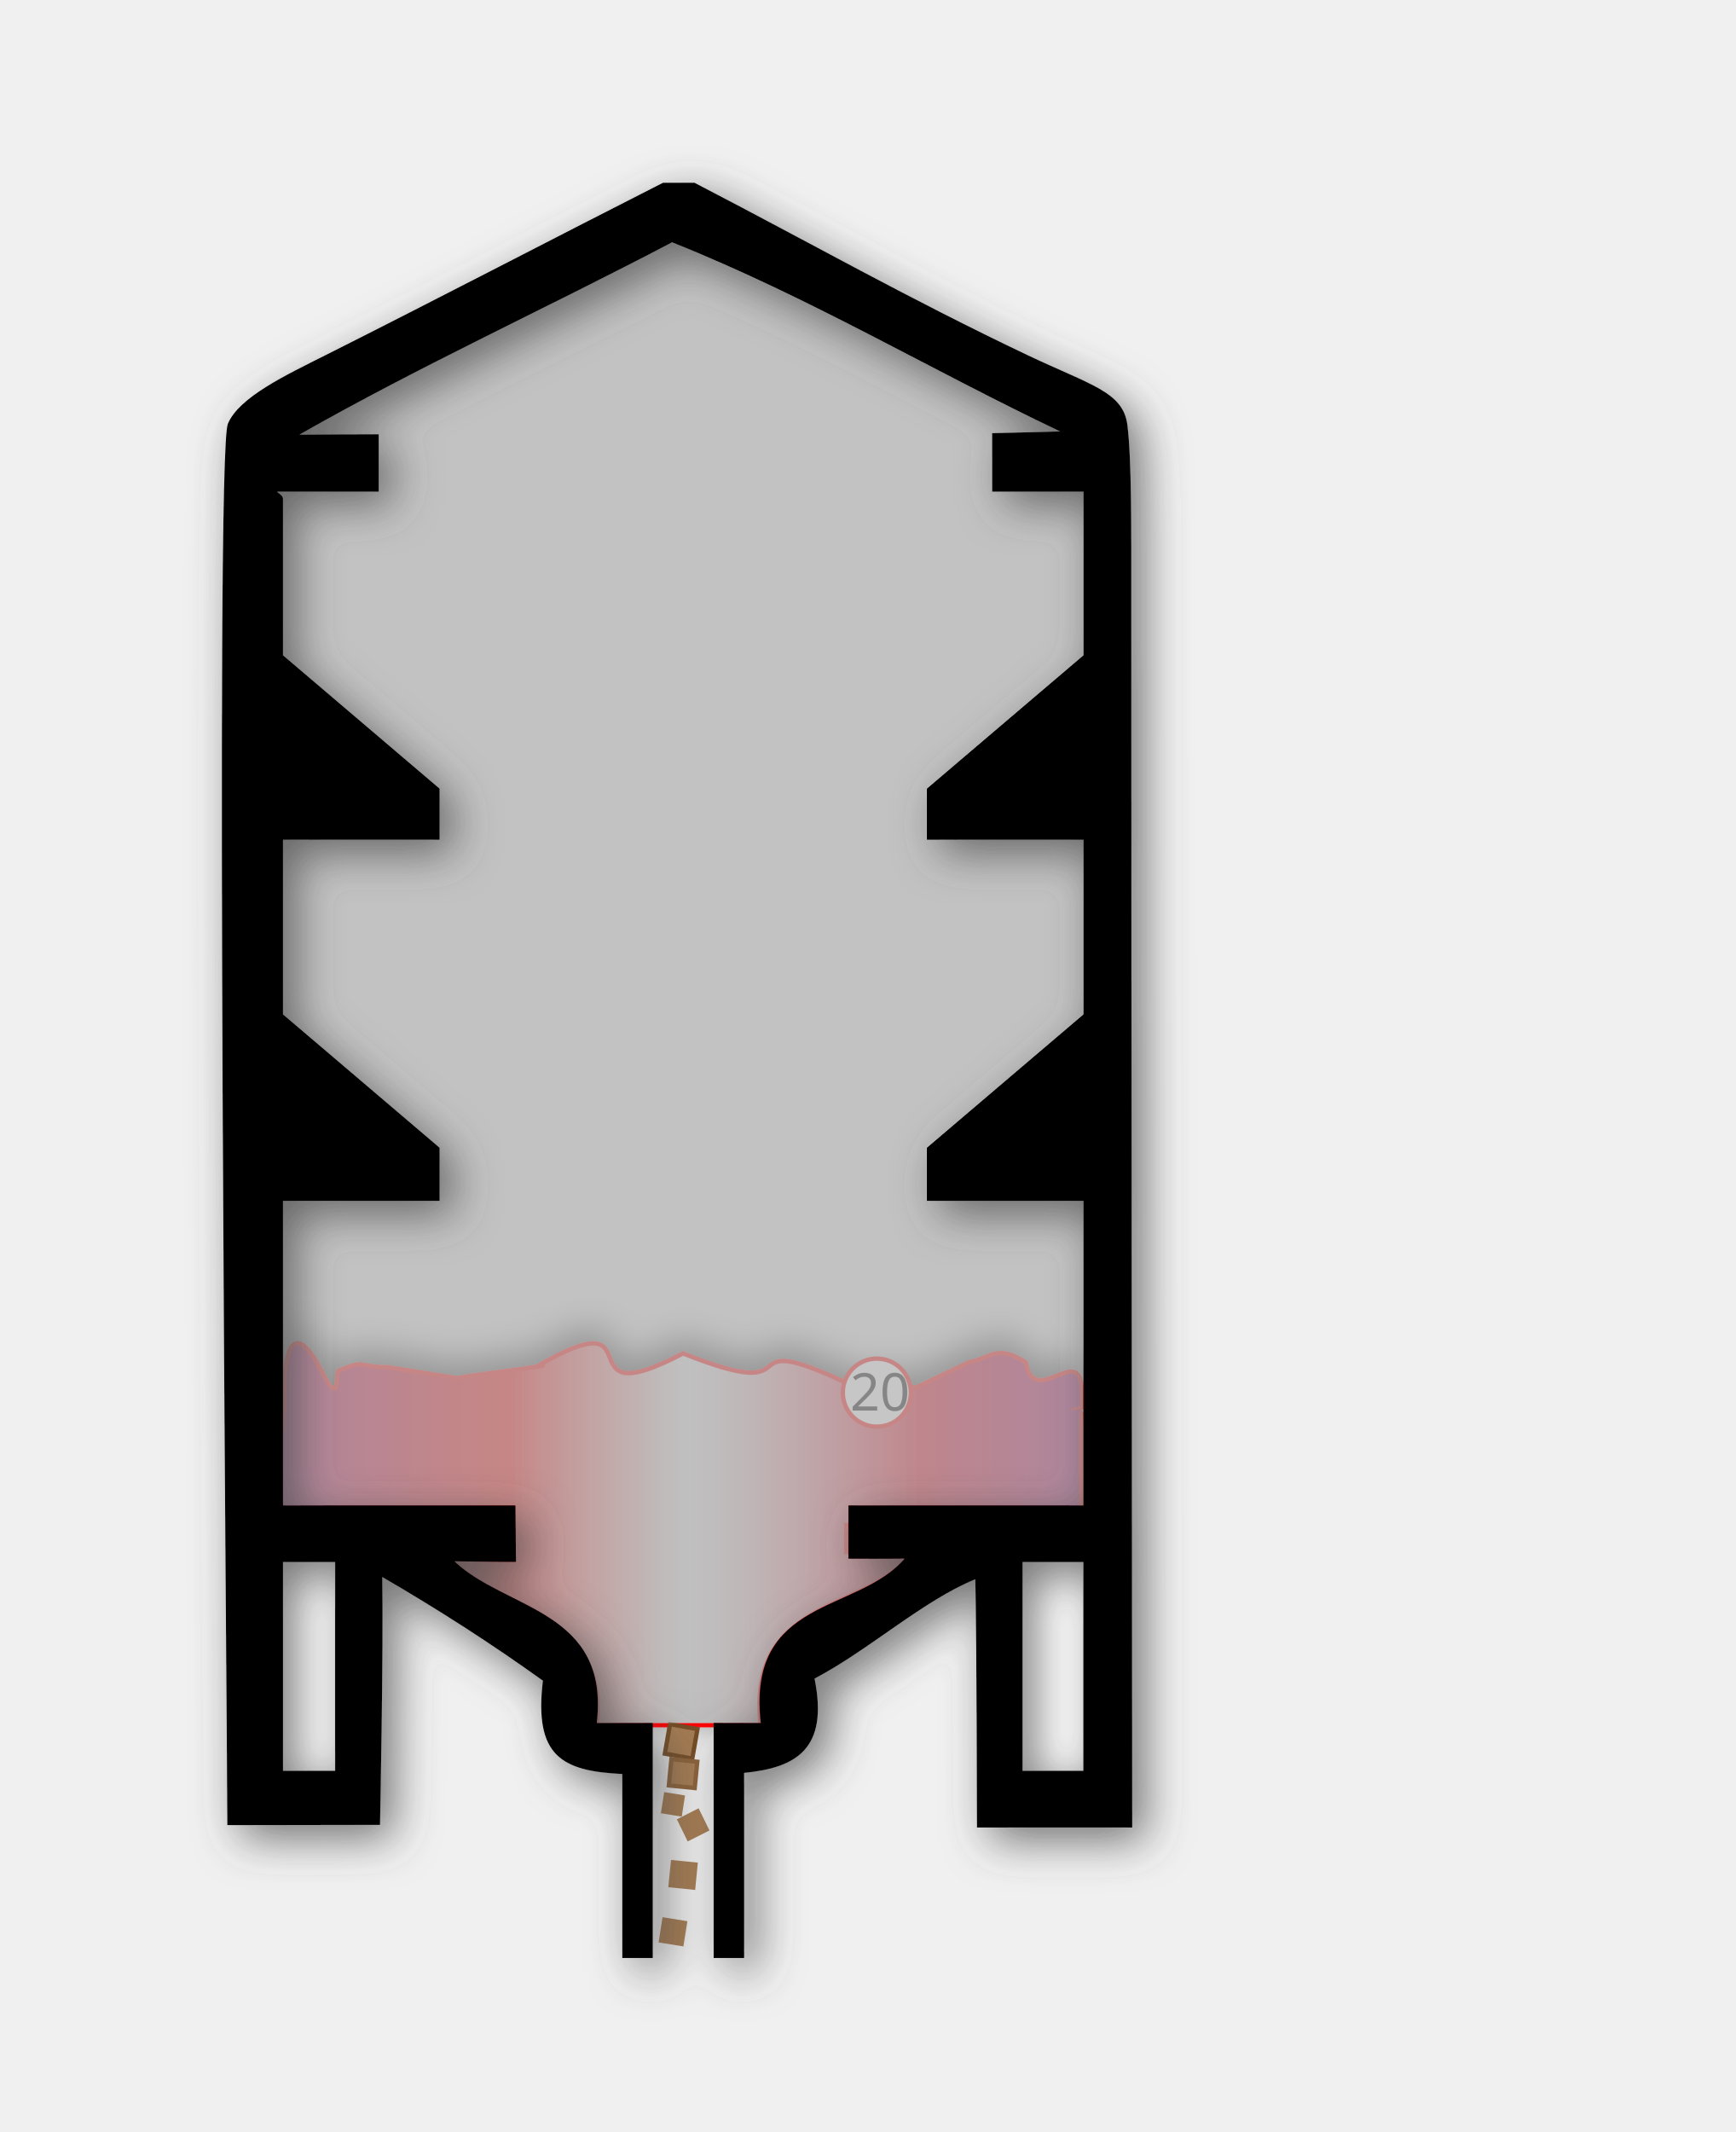
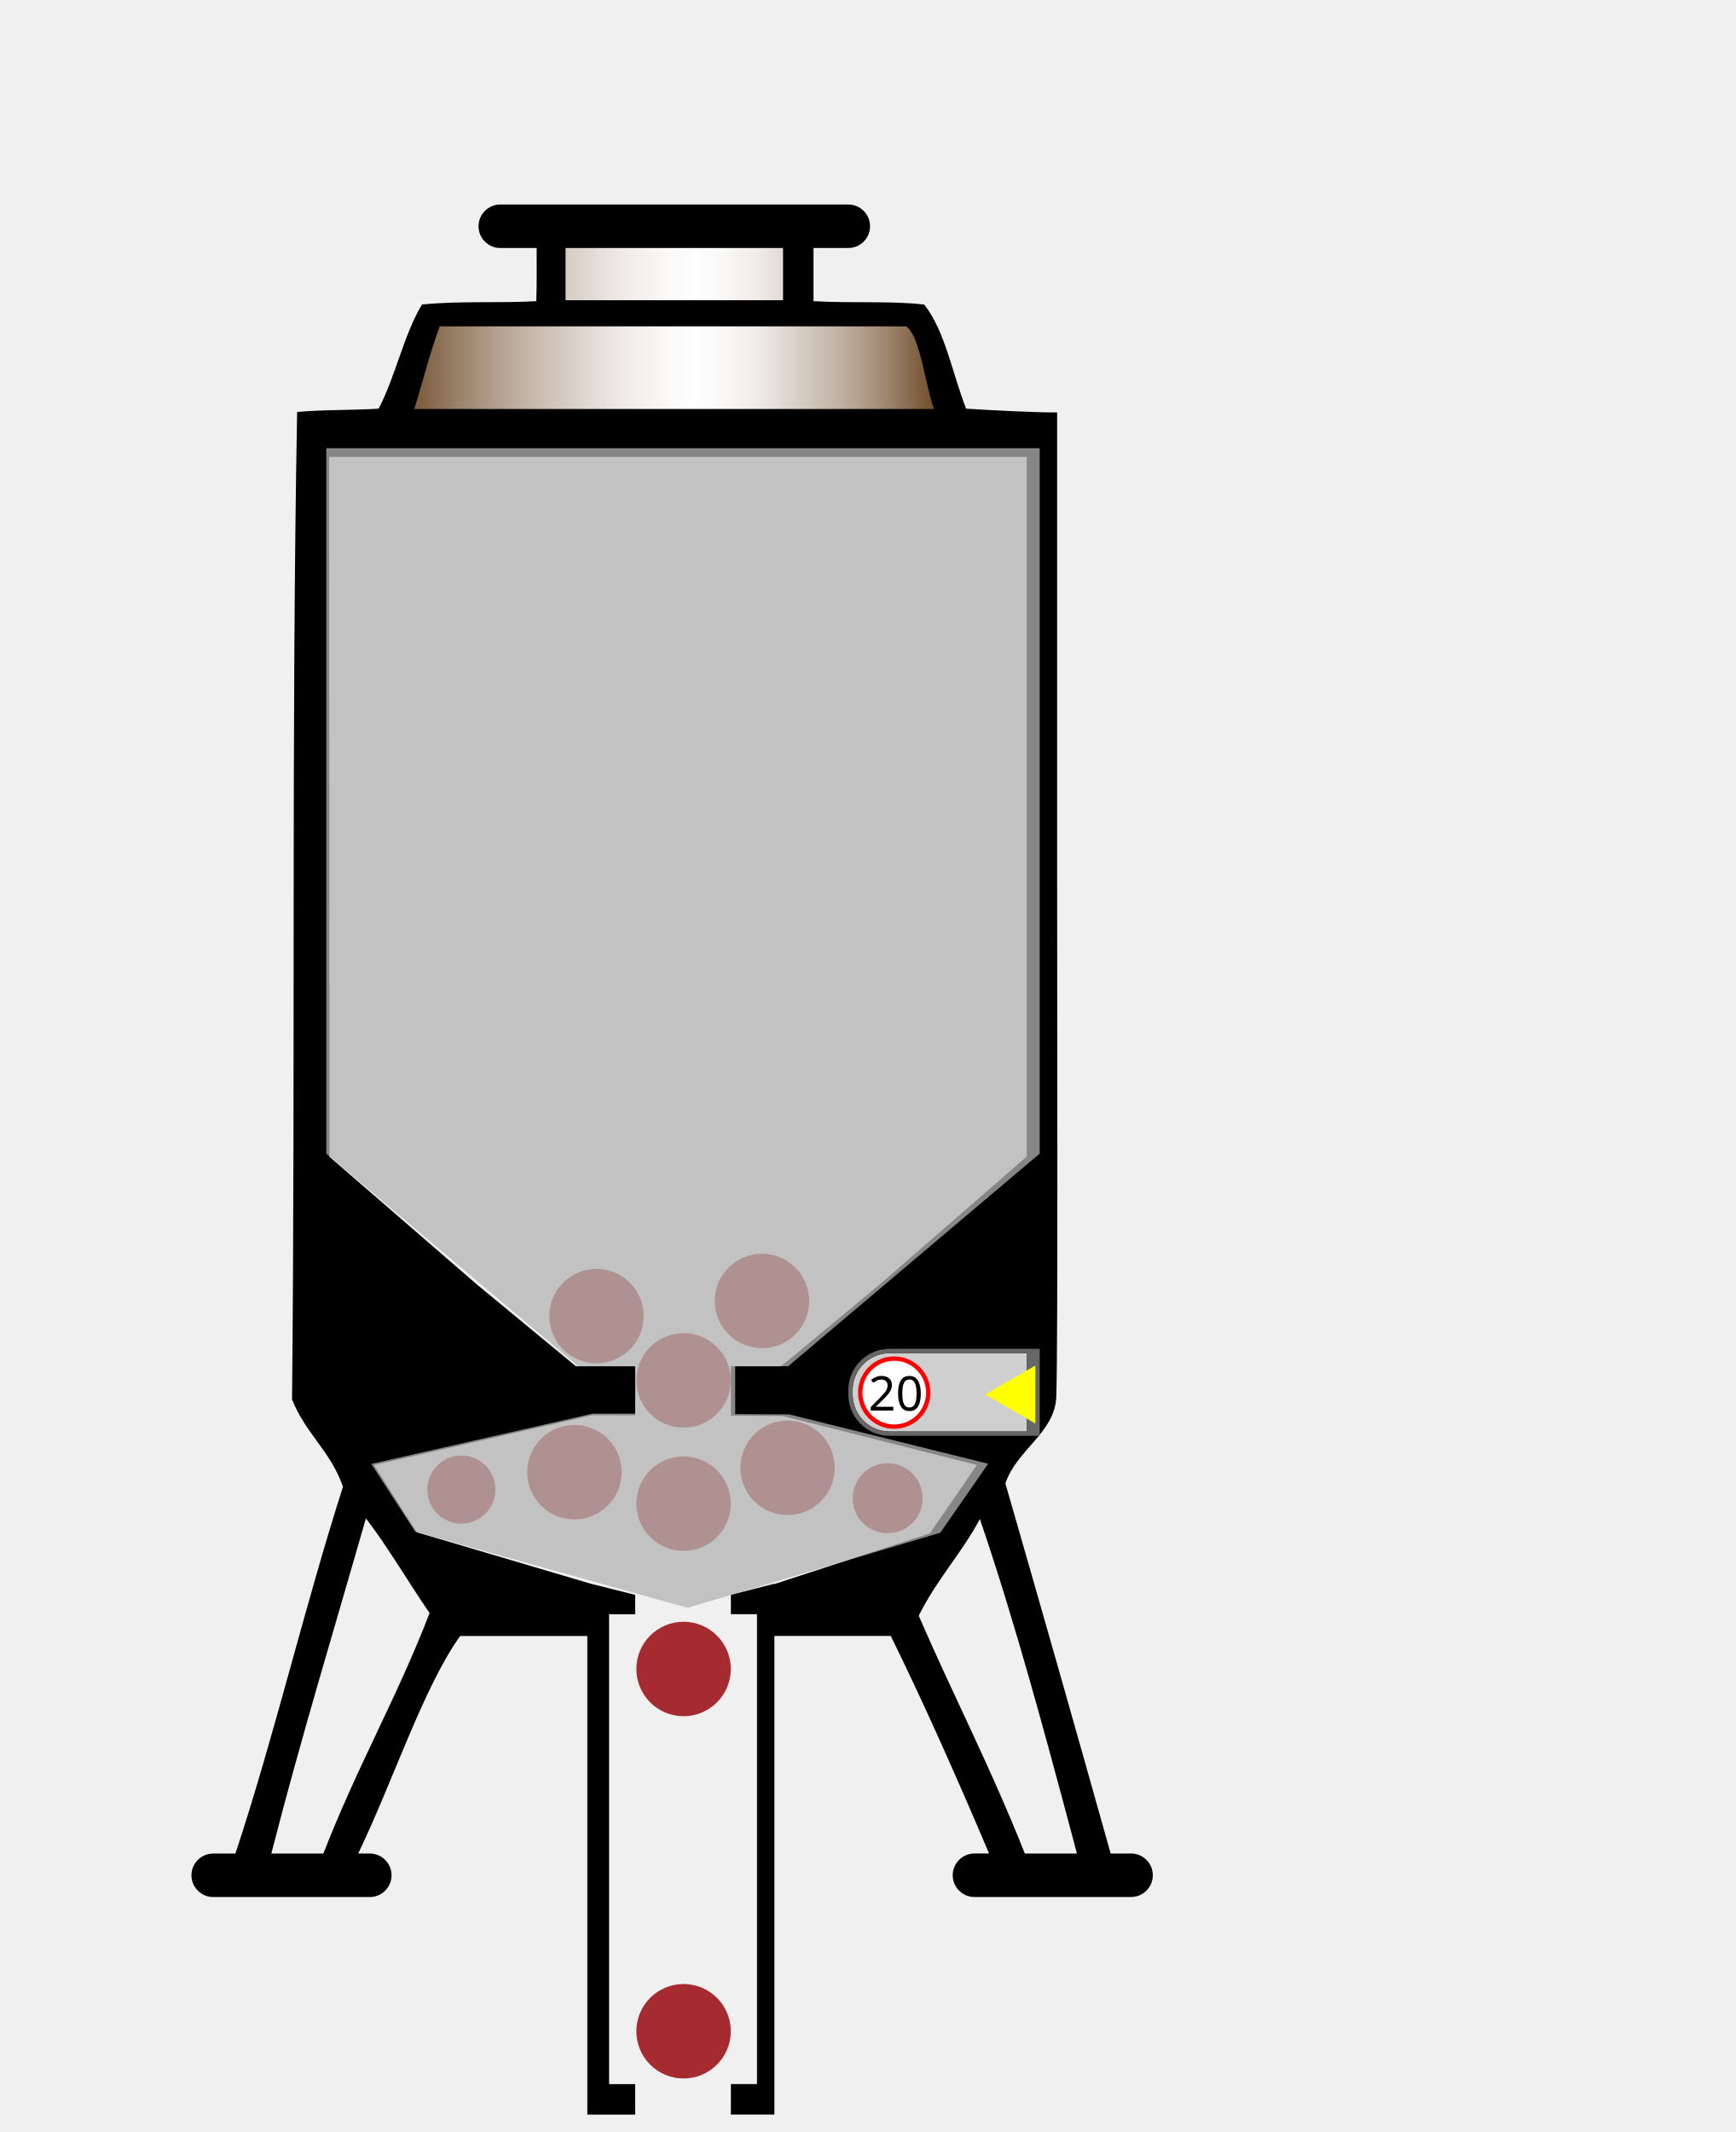
- <svg xmlns="http://www.w3.org/2000/svg" id="a" data-name="Hopper-1" width="398.97" height="490" viewBox="0 0 398.97 490">
+ <svg xmlns="http://www.w3.org/2000/svg" id="a" data-name="Silo" width="398.97" height="490" viewBox="0 0 398.97 490">
  <defs>
    <style>
-       .x, .y, .z, .aa, .ab, .ac {
+       .i {
+         font-family: OpenSans-Regular, 'OpenSans Regular';
+         font-size: 11px;
+       }
+ 
+       .i, .j {
+         fill: #000;
+       }
+ 
+       .k {
+         fill: #666;
+       }
+ 
+       .k, .l, .m, .n, .o, .p, .j {
        stroke-width: 0px;
      }

-       .x, .ad, .ae {
-         fill: #a67c52;
+       .l {
+         fill: url(#c);
+       }
+ 
+       .l, .m, .n, .p, .j {
        fill-rule: evenodd;
      }

-       .y {
+       .m {
        fill: #b3b3b3;
        opacity: .75;
      }

-       .ad {
-         stroke: #754c24;
+       .n {
+         fill: #a52b31;
      }

-       .ad, .af, .ae, .ag {
+       .o {
+         fill: #e6e6e6;
+         opacity: .9;
+       }
+ 
+       .p {
+         fill: #ff0;
+       }
+ 
+       .q {
+         fill: #fff;
+         stroke: red;
        stroke-miterlimit: 10;
      }
- 
-       .af {
-         fill: url(#d);
-         filter: url(#e);
-       }
- 
-       .af, .ag {
-         stroke: red;
-       }
- 
-       .ah {
-         font-family: MyriadPro-Regular, 'Myriad Pro';
-         font-size: 12px;
-       }
- 
-       .ah, .ac {
-         fill: #000;
-       }
- 
-       .ae {
-         stroke: #8c6239;
-       }
- 
-       .z, .ag, .aa, .ab {
-         fill: #fff;
-       }
- 
-       .aa {
-         filter: url(#r);
-       }
- 
-       .ab {
-         filter: url(#t);
-       }
- 
-       .ac {
-         filter: url(#v);
-       }
    </style>
-     <linearGradient id="d" x1="64.5" y1="352.61" x2="248.74" y2="352.61" gradientUnits="userSpaceOnUse">
-       <stop offset="0" stop-color="#9e005d" />
-       <stop offset=".05" stop-color="#b60045" />
-       <stop offset=".16" stop-color="#dd001f" />
-       <stop offset=".24" stop-color="#f60008" />
-       <stop offset=".28" stop-color="red" />
-       <stop offset=".29" stop-color="#fe0404" />
-       <stop offset=".37" stop-color="#f46363" />
-       <stop offset=".44" stop-color="#ecaaaa" />
-       <stop offset=".48" stop-color="#e7d5d5" />
-       <stop offset=".51" stop-color="#e6e6e6" />
-       <stop offset=".54" stop-color="#e5dadb" />
-       <stop offset=".59" stop-color="#e5babf" />
-       <stop offset=".65" stop-color="#e58792" />
-       <stop offset=".73" stop-color="#e44154" />
-       <stop offset=".8" stop-color="#e4001a" />
-       <stop offset="1" stop-color="#9e005d" />
+     <linearGradient id="c" x1="87" y1="76" x2="219" y2="76" gradientUnits="userSpaceOnUse">
+       <stop offset="0" stop-color="#603813" />
+       <stop offset=".03" stop-color="rgba(108, 72, 38, 1)" stop-opacity="1" />
+       <stop offset=".14" stop-color="rgba(152, 127, 103, .99)" stop-opacity=".99" />
+       <stop offset=".24" stop-color="rgba(189, 172, 157, .98)" stop-opacity=".98" />
+       <stop offset=".34" stop-color="rgba(217, 208, 199, .98)" stop-opacity=".98" />
+       <stop offset=".42" stop-color="rgba(238, 233, 230, .97)" stop-opacity=".97" />
+       <stop offset=".5" stop-color="rgba(250, 249, 248, .97)" stop-opacity=".97" />
+       <stop offset=".55" stop-color="#fff" stop-opacity=".97" />
+       <stop offset=".6" stop-color="rgba(250, 249, 248, .97)" stop-opacity=".97" />
+       <stop offset=".66" stop-color="rgba(239, 235, 231, .97)" stop-opacity=".97" />
+       <stop offset=".72" stop-color="rgba(219, 211, 203, .98)" stop-opacity=".98" />
+       <stop offset=".8" stop-color="rgba(193, 177, 163, .98)" stop-opacity=".98" />
+       <stop offset=".88" stop-color="rgba(158, 134, 112, .99)" stop-opacity=".99" />
+       <stop offset=".96" stop-color="rgba(117, 82, 50, 1)" stop-opacity="1" />
+       <stop offset="1" stop-color="#603813" />
    </linearGradient>
-     <filter id="e" data-name="drop-shadow-1" filterUnits="userSpaceOnUse">
-       <feOffset dx="0" dy="-3" />
-       <feGaussianBlur result="f" stdDeviation="4" />
-       <feFlood flood-color="#000" flood-opacity=".75" />
-       <feComposite in2="f" operator="in" />
-       <feComposite in="SourceGraphic" />
-     </filter>
-     <filter id="r" data-name="drop-shadow-2" filterUnits="userSpaceOnUse">
-       <feOffset dx="3" dy="3" />
-       <feGaussianBlur result="s" stdDeviation="5" />
-       <feFlood flood-color="#494949" flood-opacity=".75" />
-       <feComposite in2="s" operator="in" />
-       <feComposite in="SourceGraphic" />
-     </filter>
-     <filter id="t" data-name="drop-shadow-3" filterUnits="userSpaceOnUse">
-       <feOffset dx="3" dy="3" />
-       <feGaussianBlur result="u" stdDeviation="5" />
-       <feFlood flood-color="#494949" flood-opacity=".75" />
-       <feComposite in2="u" operator="in" />
-       <feComposite in="SourceGraphic" />
-     </filter>
-     <filter id="v" data-name="drop-shadow-4" filterUnits="userSpaceOnUse">
-       <feOffset dx="3" dy="3" />
-       <feGaussianBlur result="w" stdDeviation="5" />
-       <feFlood flood-color="#494949" flood-opacity=".75" />
-       <feComposite in2="w" operator="in" />
-       <feComposite in="SourceGraphic" />
-     </filter>
  </defs>
-   <g id="b" data-name="20">
-     <g id="c" data-name="Level">
-       <path id="g" data-name="20" class="af" d="M248.69,323.5h.06c-.04-3-.06-3.41-.06-3.41,0-12.39-10.83,4.23-12.91-6.97-6.8-4.37-8.17-.82-13.02-.06l-12.06,5.8c-3.31-.17-19.72-.49-15.3-.63-29.81-14.17-6.96,5.36-38.38-7.17-28.36,14.9-5.49-13.06-33.04,2.66,5.4-.05-17.51,2.47-18.75,3.05l-15.93-2.53c-7.84,0-4.52-2-11.49.79-.78.31.74,9.15-3.95,0-5.42-10.57-8.5-7.12-8.5,4.82,0,0-.02.64-.04,3.64h.04s-.59,3.46-.59,5.6c-.18.28-.25.08-.25.23v21.17h53.92l-1.05,7.04c-1.72.04-2.71-.91-3.94-.88.3-.08-4.32,2.09-12.14,2.01,11.87,11.08,38.83,11.83,35.84,37.83h37.71c-3.25-29,23.72-26.26,34.48-38.69-4.41.06-10.81-1.13-14.81-1.12v-6.19h54v-21.65c0-3.83.22-5.35.19-5.35Z" />
-       <g id="h" data-name="Label Qty">
-         <path class="ag" d="M193.74,320.07c0-4.32,3.5-7.82,7.82-7.82s7.82,3.5,7.82,7.82-3.5,7.82-7.82,7.82-7.82-3.5-7.82-7.82Z" />
-         <text id="i" data-name="30" class="ah" transform="translate(195.41 324.2)">
+   <g id="b" data-name="Top Back">
+     <polygon class="l" points="219 101 87 101 98.22 73.65 126.26 71.98 125.1 51 182.08 51 181.05 71.98 212.09 73.1 219 101" />
+   </g>
+   <path class="j" d="M260,426h-4.69c-7.98-28.46-16.05-56.82-24.2-85.06,2.61-7.84,11.45-11.63,11.71-20.07.39-12.66.18-89.2.18-120.42v-105.67c-4,.07-14.68-.45-20.93-.86-3.17-8.17-4.84-17.9-9.63-23.93-7.82-.88-16.44-.26-25.44-.77v-12.22h8c2.75,0,5-2.25,5-5s-2.25-5-5-5h-80c-2.75,0-5,2.25-5,5s2.25,5,5,5h8.36c0,3.92.06,8-.08,12.22-8.41.49-17.75-.11-26.28.77-4.16,6.86-6.12,16.64-9.96,23.93-6.14.4-12.85.21-18.74.77-1.34,72.58-.39,151.81-1.17,226.95,3.08,7.78,8.91,11.93,11.71,20.07-8.79,27.37-15.74,57.17-24.72,84.29h-5.11c-2.75,0-5,2.25-5,5s2.25,5,5,5h36c2.75,0,5-2.25,5-5s-2.25-5-5-5h-2.67c8.04-16.72,15.04-38.28,23.44-50h29.23v110h11v-7h-6v-108h6v-4.45l-10.16-2.55-40-11.82c-3.34-5.08-6.57-10.31-9.87-15.45l50.09-11.46c3.3-.01,6.61-.02,9.95,0v-11.27h-13.65l-22.84-18.87-33.79-29.26c0-53.27-.08-108.87-.08-160.87h160.36v160.81l-33.7,29.32-22.76,18.87h-11.54v11.37c4,.02,7.97.05,11.93.07l44.58,11.25c-3.3,4.96-7.07,10.32-10.79,15.72l-35.73,11.66v-.08l-10,2.55v4.45h6v108h-6v7h10v-110h26.75c7.14,14.46,15.28,32.7,22.6,50h-3.36c-2.75,0-5,2.25-5,5s2.25,5,5,5h36c2.75,0,5-2.25,5-5s-2.25-5-5-5ZM98.75,370.72c-7.43,19.35-16.64,35.24-24.41,55.28h-11.97c6.97-27.18,14.45-51.49,21.74-77.04,5.2,6.79,9.71,14.63,14.64,21.76ZM130,57h50v12h-50v-12ZM95.23,94c1.63-5.13,3.58-13,5.86-19h107.18c3.24,2,4.49,13.87,6.44,19h-119.48ZM235.58,426c-7.95-20.06-16.43-36.25-24.39-54.65,4.07-8.27,9.79-14.23,14.06-22.24,8.31,24.45,15.06,49.66,22.31,76.89h-11.97Z" />
+   <g id="d" data-name="Aggregate 20">
+     <g id="e" data-name="Aggregrate 20">
+       <path class="n" d="M121.19,338.35c0-6,4.86-10.86,10.85-10.86s10.85,4.86,10.85,10.86-4.86,10.86-10.85,10.86-10.85-4.86-10.85-10.86Z" />
+       <path class="n" d="M98.22,342.35c0-4.32,3.5-7.83,7.83-7.83s7.83,3.51,7.83,7.83-3.51,7.83-7.83,7.83-7.83-3.51-7.83-7.83Z" />
+       <path class="n" d="M170.19,337.35c0-6,4.86-10.86,10.85-10.86s10.85,4.86,10.85,10.86-4.86,10.86-10.85,10.86-10.85-4.86-10.85-10.86Z" />
+       <path class="n" d="M196.01,344.35c0-4.44,3.6-8.04,8.04-8.04s8.04,3.6,8.04,8.04-3.6,8.04-8.04,8.04-8.04-3.6-8.04-8.04Z" />
+       <path class="n" d="M164.3,299c0-5.99,4.86-10.85,10.85-10.85s10.86,4.86,10.86,10.85-4.86,10.85-10.86,10.85-10.85-4.86-10.85-10.85Z" />
+       <path class="n" d="M126.26,302.48c0-5.99,4.86-10.85,10.85-10.85s10.85,4.86,10.85,10.85-4.86,10.85-10.85,10.85-10.85-4.86-10.85-10.85Z" />
+       <path class="n" d="M146.28,317.25c0-5.99,4.86-10.85,10.85-10.85s10.86,4.86,10.86,10.85-4.86,10.86-10.86,10.86-10.85-4.86-10.85-10.86Z" />
+       <path class="n" d="M146.28,345.58c0-5.99,4.86-10.85,10.85-10.85s10.86,4.86,10.86,10.85-4.86,10.86-10.86,10.86-10.85-4.86-10.85-10.86Z" />
+       <path class="n" d="M146.28,383.58c0-5.99,4.86-10.85,10.85-10.85s10.86,4.86,10.86,10.85-4.86,10.86-10.86,10.86-10.85-4.86-10.85-10.86Z" />
+       <path class="n" d="M146.28,466.84c0-5.99,4.86-10.85,10.85-10.85s10.86,4.86,10.86,10.85-4.86,10.86-10.86,10.86-10.85-4.86-10.85-10.86Z" />
+     </g>
+     <g id="f" data-name="Pointer Qty">
+       <path class="o" d="M204.5,329c-4.69,0-8.5-3.81-8.5-8.5v-1c0-4.69,3.81-8.5,8.5-8.5h31.5v18h-31.5Z" />
+       <path class="k" d="M236.5,310h-32c-5.24,0-9.5,4.26-9.5,9.5v1c0,5.24,4.26,9.5,9.5,9.5h34.5v-20h-2.5ZM204.5,329c-4.69,0-8.5-3.81-8.5-8.5v-1c0-4.69,3.81-8.5,8.5-8.5h31.5v18h-31.5Z" />
+       <g id="g" data-name="Label Qty">
+         <path class="q" d="M197.74,320.07c0-4.32,3.5-7.82,7.82-7.82s7.82,3.5,7.82,7.82-3.5,7.82-7.82,7.82-7.82-3.5-7.82-7.82Z" />
+         <text class="i" transform="translate(199.62 324.2)">
          <tspan x="0" y="0">20</tspan>
        </text>
      </g>
+       <polygon class="p" points="238 327.17 226.46 320.5 238 313.84 238 327.17" />
    </g>
  </g>
-   <g>
-     <rect class="z" x="65" y="359" width="12" height="48" />
-     <rect class="z" x="235" y="359" width="14" height="48" />
-   </g>
-   <g id="j" data-name="Flow">
-     <polygon id="k" data-name="flow8" class="ad" points="159.13 404.18 152.83 403.04 154.02 396.26 160.32 397.4 159.13 404.18" />
-     <polygon id="l" data-name="flow7" class="ae" points="159.69 410.94 153.75 410.34 154.34 404.31 160.28 404.91 159.69 410.94" />
-     <polygon id="m" data-name="flow6" class="x" points="156.71 417.52 151.92 416.74 152.68 411.88 157.47 412.65 156.71 417.52" />
-     <polygon id="n" data-name="flow5" class="x" points="163.09 420.69 158.08 423.22 155.59 418.14 160.59 415.6 163.09 420.69" />
-     <polygon id="o" data-name="flow4" class="x" points="159.8 434.37 153.62 433.74 154.24 427.47 160.41 428.09 159.8 434.37" />
-     <polygon id="p" data-name="flow3" class="x" points="157.09 447.35 151.39 446.43 152.3 440.63 158.01 441.55 157.09 447.35" />
-   </g>
-   <path id="q" data-name="Light Off" class="y" d="M150,396h-12.87c2.99-26-20.84-25.89-32.71-37.16,7.82.08,12.42.16,14.14.12l-.13-12.96h-53.43v-70h36v-12.21l-36-30.65v-36.72c0-1.05.02-1.45,0-3.42h36v-11.74l-36-30.65v-35.98c0-1.05-1.95-1.63-1.11-1.63h23.11v-13.19c-6,.01-12.11.03-18.23.09,27.56-15.72,57.31-29.31,85.67-44.21,31.41,12.53,59.39,29.31,89.2,43.47-5.42.16-10.63.28-15.63.39v13.45h21v37.61l-36,30.65v11.74h36v40.14l-36,30.65v12.21h15.64c3.76,0,4.98,0,4.93,0h15.42v70h-54v12.23c4,0,8.48.05,12.9-.01-10.76,12.65-36.31,8.78-33.06,37.78h-24.84ZM65,359h12v48h-12v-48ZM249,407h-14v-48h14v48Z" />
-   <path class="aa" d="M65,359h12v48h-12v-48Z" />
-   <path class="ab" d="M249,407h-14v-48h14v48Z" />
-   <path class="ac" d="M124.8,386.27c-2.06,17.29,4.25,20.78,18.25,21.45v42.28h7v-54h-12.87c2.99-26-20.84-25.89-32.71-37.16,7.82.08,12.42.16,14.14.12l-.13-12.96h-53.43v-70h36v-12.21l-36-30.65v-36.72c0-1.05.02-1.45,0-3.42h36v-11.74l-36-30.65v-35.98c0-1.05-1.95-1.63-1.11-1.63h23.11v-13.19c-6,.01-12.11.03-18.23.09,27.56-15.72,57.31-29.31,85.67-44.21,31.41,12.53,59.39,29.31,89.2,43.47-5.42.16-10.63.28-15.63.39v13.45h21v37.61l-36,30.65v11.74h36v40.14l-36,30.65v12.21h15.64c3.76,0,4.98,0,4.93,0h15.42v70h-54v12.23c4,0,8.48.05,12.9-.01-10.76,12.65-36.31,8.78-33.06,37.78h-10.84v54h7v-42.54c12-1.17,19.45-5.5,16.19-21.67,12.59-6.61,25.03-18.01,36.96-22.83.33,14.29.38,57.05.38,57.05h35.68s-.22-200.37-.22-282.53c0-14.72.12-31.76-.89-39.79-.96-7.65-8.45-9.18-22.92-16.05-27.45-13.04-49.58-25.63-76.58-39.63h-7.25c-23.66,12-51.52,26.53-77.59,39.63-9,4.53-19.85,9.62-22.43,15.76-3.02,7.19-.12,300.05-.12,322.07,6.04,0,35.09-.06,35.09-.06,0,0,.81-39.3.52-56.97,12.77,7.41,25.19,15.38,36.93,23.83ZM249.05,407h-14v-48h14v48ZM77.05,407h-12v-48h12v48Z" />
+   <polygon id="h" data-name="Lights On" class="m" points="239 265.13 181.19 314 169 314 169 325 181.4 325.07 227.15 336.41 216.15 352.27 158.05 369.53 95.46 352.04 85.36 336.46 136.23 324.9 146 324.9 146 314 132.87 314 75 265.13 75 103 239 103 239 265.13" />
</svg>
